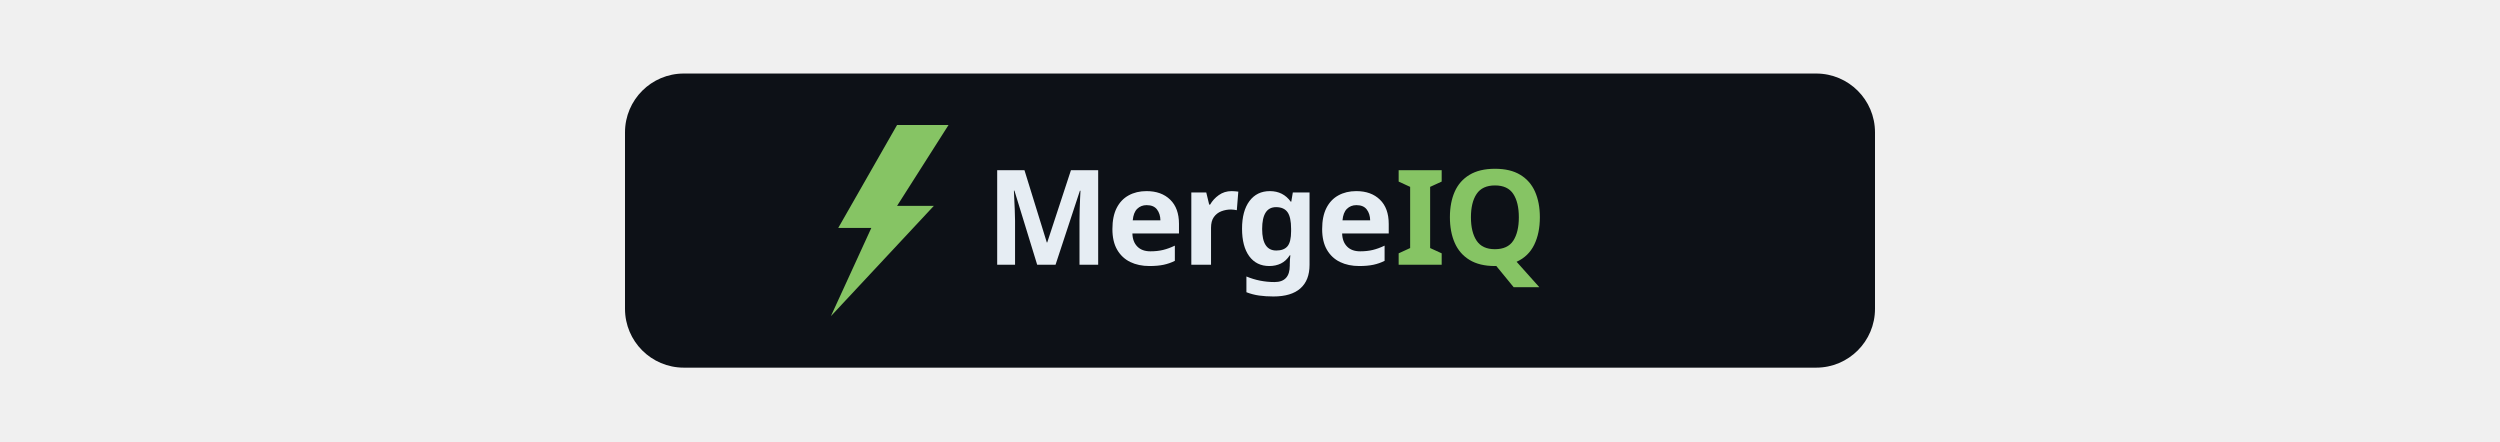
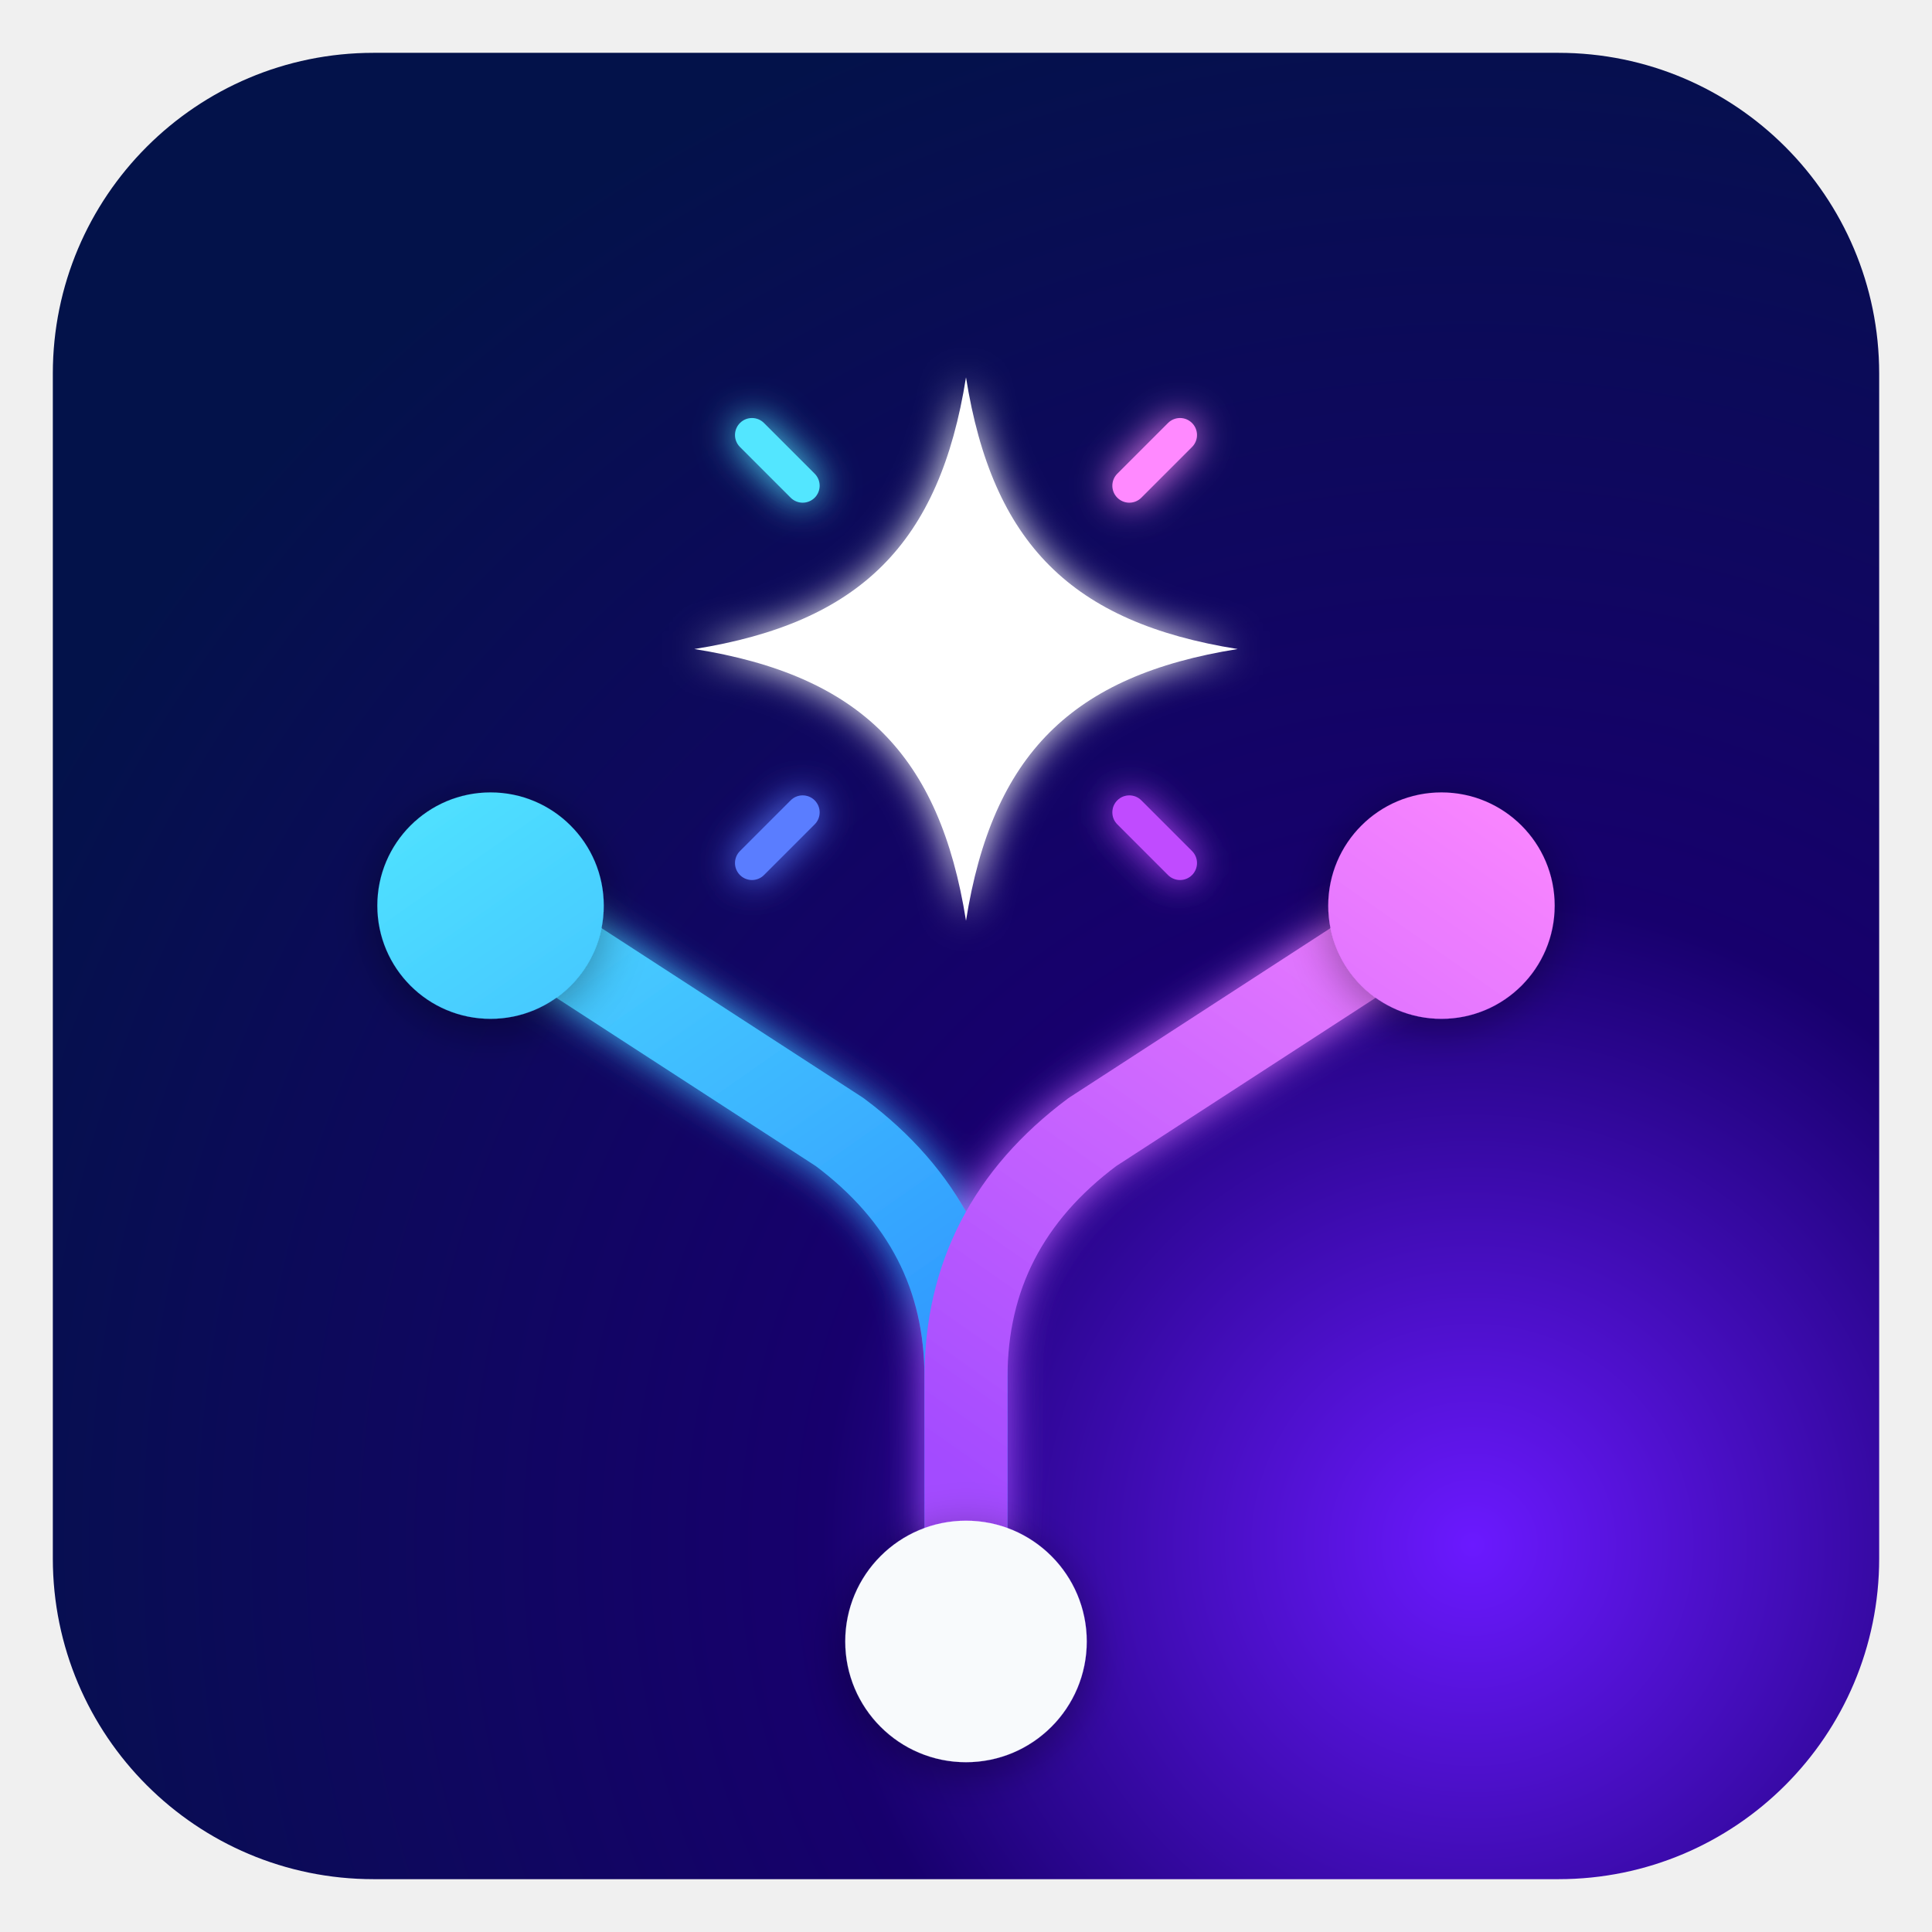
- <svg xmlns="http://www.w3.org/2000/svg" width="100%" viewBox="0 0 680 120" role="img" style="">
-   <rect x="170" y="20" width="340" height="80" rx="16" fill="#0d1117" style="fill:rgb(13, 17, 23);stroke:none;color:rgb(255, 255, 255);stroke-width:1px;stroke-linecap:butt;stroke-linejoin:miter;opacity:1;font-family:&quot;Anthropic Sans&quot;, -apple-system, BlinkMacSystemFont, &quot;Segoe UI&quot;, sans-serif;font-size:16px;font-weight:400;text-anchor:start;dominant-baseline:auto" />
-   <polygon points="244,34 228,62 237,62 226,86 254,56 244,56 258,34" fill="#86c464" style="fill:rgb(134, 196, 100);stroke:none;color:rgb(255, 255, 255);stroke-width:1px;stroke-linecap:butt;stroke-linejoin:miter;opacity:1;font-family:&quot;Anthropic Sans&quot;, -apple-system, BlinkMacSystemFont, &quot;Segoe UI&quot;, sans-serif;font-size:16px;font-weight:400;text-anchor:start;dominant-baseline:auto" />
-   <text x="268" y="72" font-family="'Segoe UI', system-ui, sans-serif" font-size="36" font-weight="700" fill="#e6edf3" letter-spacing="-1" style="fill:rgb(230, 237, 243);stroke:none;color:rgb(255, 255, 255);stroke-width:1px;stroke-linecap:butt;stroke-linejoin:miter;opacity:1;font-family:&quot;Segoe UI&quot;, system-ui, sans-serif;font-size:36px;font-weight:700;text-anchor:start;dominant-baseline:auto">Merge<tspan fill="#86c464" style="fill:rgb(134, 196, 100);stroke:none;color:rgb(255, 255, 255);stroke-width:1px;stroke-linecap:butt;stroke-linejoin:miter;opacity:1;font-family:&quot;Segoe UI&quot;, system-ui, sans-serif;font-size:36px;font-weight:700;text-anchor:start;dominant-baseline:auto">IQ</tspan>
-   </text>
+ <svg xmlns="http://www.w3.org/2000/svg" width="100%" viewBox="0 0 1024 1024" fill="none" style="">
+   <defs>
+     <radialGradient id="bg3" cx="78%" cy="82%" r="90%">
+       <stop offset="0%" stop-color="#6B19FF" />
+       <stop offset="40%" stop-color="#17006D" />
+       <stop offset="100%" stop-color="#03124A" />
+     </radialGradient>
+     <linearGradient id="cyan3" x1="240" y1="380" x2="520" y2="780" gradientUnits="userSpaceOnUse">
+       <stop offset="0%" stop-color="#52E6FF" />
+       <stop offset="100%" stop-color="#2B8DFF" />
+     </linearGradient>
+     <linearGradient id="purple3" x1="784" y1="380" x2="504" y2="780" gradientUnits="userSpaceOnUse">
+       <stop offset="0%" stop-color="#FF89FF" />
+       <stop offset="100%" stop-color="#A34BFF" />
+     </linearGradient>
+     <filter id="glow3" x="-50%" y="-50%" width="200%" height="200%">
+       <feGaussianBlur stdDeviation="10" result="blur" />
+       <feMerge>
+         <feMergeNode in="blur" />
+         <feMergeNode in="SourceGraphic" />
+       </feMerge>
+     </filter>
+     <filter id="shadow3" x="-50%" y="-50%" width="200%" height="200%">
+       <feDropShadow dx="0" dy="5" stdDeviation="12" flood-color="#000000" flood-opacity="0.35" />
+     </filter>
+   </defs>
+   <rect x="28" y="28" width="968" height="968" rx="170" fill="url(#bg3)" style="stroke:none;color:rgb(255, 255, 255);stroke-width:1px;stroke-linecap:butt;stroke-linejoin:miter;opacity:1;font-family:&quot;Anthropic Sans&quot;, -apple-system, BlinkMacSystemFont, &quot;Segoe UI&quot;, sans-serif;font-size:16px;font-weight:400;text-anchor:start;dominant-baseline:auto" />
+   <g stroke-linecap="round" stroke-linejoin="round" filter="url(#glow3)" style="fill:none;stroke:none;color:rgb(255, 255, 255);stroke-width:1px;stroke-linecap:round;stroke-linejoin:round;opacity:1;font-family:&quot;Anthropic Sans&quot;, -apple-system, BlinkMacSystemFont, &quot;Segoe UI&quot;, sans-serif;font-size:16px;font-weight:400;text-anchor:start;dominant-baseline:auto">
+     <path d="M260 480 L445 600 Q512 650 512 730 L512 810" stroke="url(#cyan3)" stroke-width="44" fill="none" style="fill:none;color:rgb(255, 255, 255);stroke-width:44px;stroke-linecap:round;stroke-linejoin:round;opacity:1;font-family:&quot;Anthropic Sans&quot;, -apple-system, BlinkMacSystemFont, &quot;Segoe UI&quot;, sans-serif;font-size:16px;font-weight:400;text-anchor:start;dominant-baseline:auto" />
+     <path d="M764 480 L579 600 Q512 650 512 730 L512 810" stroke="url(#purple3)" stroke-width="44" fill="none" style="fill:none;color:rgb(255, 255, 255);stroke-width:44px;stroke-linecap:round;stroke-linejoin:round;opacity:1;font-family:&quot;Anthropic Sans&quot;, -apple-system, BlinkMacSystemFont, &quot;Segoe UI&quot;, sans-serif;font-size:16px;font-weight:400;text-anchor:start;dominant-baseline:auto" />
+   </g>
+   <circle cx="260" cy="480" r="60" fill="url(#cyan3)" filter="url(#shadow3)" style="stroke:none;color:rgb(255, 255, 255);stroke-width:1px;stroke-linecap:butt;stroke-linejoin:miter;opacity:1;font-family:&quot;Anthropic Sans&quot;, -apple-system, BlinkMacSystemFont, &quot;Segoe UI&quot;, sans-serif;font-size:16px;font-weight:400;text-anchor:start;dominant-baseline:auto" />
+   <circle cx="764" cy="480" r="60" fill="url(#purple3)" filter="url(#shadow3)" style="stroke:none;color:rgb(255, 255, 255);stroke-width:1px;stroke-linecap:butt;stroke-linejoin:miter;opacity:1;font-family:&quot;Anthropic Sans&quot;, -apple-system, BlinkMacSystemFont, &quot;Segoe UI&quot;, sans-serif;font-size:16px;font-weight:400;text-anchor:start;dominant-baseline:auto" />
+   <circle cx="512" cy="870" r="64" fill="#F8FAFC" filter="url(#shadow3)" style="fill:rgb(248, 250, 252);stroke:none;color:rgb(255, 255, 255);stroke-width:1px;stroke-linecap:butt;stroke-linejoin:miter;opacity:1;font-family:&quot;Anthropic Sans&quot;, -apple-system, BlinkMacSystemFont, &quot;Segoe UI&quot;, sans-serif;font-size:16px;font-weight:400;text-anchor:start;dominant-baseline:auto" />
+   <g filter="url(#glow3)" style="fill:none;stroke:none;color:rgb(255, 255, 255);stroke-width:1px;stroke-linecap:butt;stroke-linejoin:miter;opacity:1;font-family:&quot;Anthropic Sans&quot;, -apple-system, BlinkMacSystemFont, &quot;Segoe UI&quot;, sans-serif;font-size:16px;font-weight:400;text-anchor:start;dominant-baseline:auto">
+     <path d="M512 200 C526 288 568 330 656 344 C568 358 526 400 512 488 C498 400 456 358 368 344 C456 330 498 288 512 200Z" fill="white" style="fill:rgb(255, 255, 255);stroke:none;color:rgb(255, 255, 255);stroke-width:1px;stroke-linecap:butt;stroke-linejoin:miter;opacity:1;font-family:&quot;Anthropic Sans&quot;, -apple-system, BlinkMacSystemFont, &quot;Segoe UI&quot;, sans-serif;font-size:16px;font-weight:400;text-anchor:start;dominant-baseline:auto" />
+   </g>
+   <g filter="url(#glow3)" style="fill:none;stroke:none;color:rgb(255, 255, 255);stroke-width:1px;stroke-linecap:butt;stroke-linejoin:miter;opacity:1;font-family:&quot;Anthropic Sans&quot;, -apple-system, BlinkMacSystemFont, &quot;Segoe UI&quot;, sans-serif;font-size:16px;font-weight:400;text-anchor:start;dominant-baseline:auto">
+     <rect x="403" y="216" width="18" height="56" rx="9" fill="#52E6FF" transform="rotate(-45 412 244)" style="fill:rgb(82, 230, 255);stroke:none;color:rgb(255, 255, 255);stroke-width:1px;stroke-linecap:butt;stroke-linejoin:miter;opacity:1;font-family:&quot;Anthropic Sans&quot;, -apple-system, BlinkMacSystemFont, &quot;Segoe UI&quot;, sans-serif;font-size:16px;font-weight:400;text-anchor:start;dominant-baseline:auto" />
+     <rect x="603" y="216" width="18" height="56" rx="9" fill="#FF89FF" transform="rotate(45 612 244)" style="fill:rgb(255, 137, 255);stroke:none;color:rgb(255, 255, 255);stroke-width:1px;stroke-linecap:butt;stroke-linejoin:miter;opacity:1;font-family:&quot;Anthropic Sans&quot;, -apple-system, BlinkMacSystemFont, &quot;Segoe UI&quot;, sans-serif;font-size:16px;font-weight:400;text-anchor:start;dominant-baseline:auto" />
+     <rect x="403" y="416" width="18" height="56" rx="9" fill="#5A7DFF" transform="rotate(45 412 444)" style="fill:rgb(90, 125, 255);stroke:none;color:rgb(255, 255, 255);stroke-width:1px;stroke-linecap:butt;stroke-linejoin:miter;opacity:1;font-family:&quot;Anthropic Sans&quot;, -apple-system, BlinkMacSystemFont, &quot;Segoe UI&quot;, sans-serif;font-size:16px;font-weight:400;text-anchor:start;dominant-baseline:auto" />
+     <rect x="603" y="416" width="18" height="56" rx="9" fill="#C04BFF" transform="rotate(-45 612 444)" style="fill:rgb(192, 75, 255);stroke:none;color:rgb(255, 255, 255);stroke-width:1px;stroke-linecap:butt;stroke-linejoin:miter;opacity:1;font-family:&quot;Anthropic Sans&quot;, -apple-system, BlinkMacSystemFont, &quot;Segoe UI&quot;, sans-serif;font-size:16px;font-weight:400;text-anchor:start;dominant-baseline:auto" />
+   </g>
</svg>
